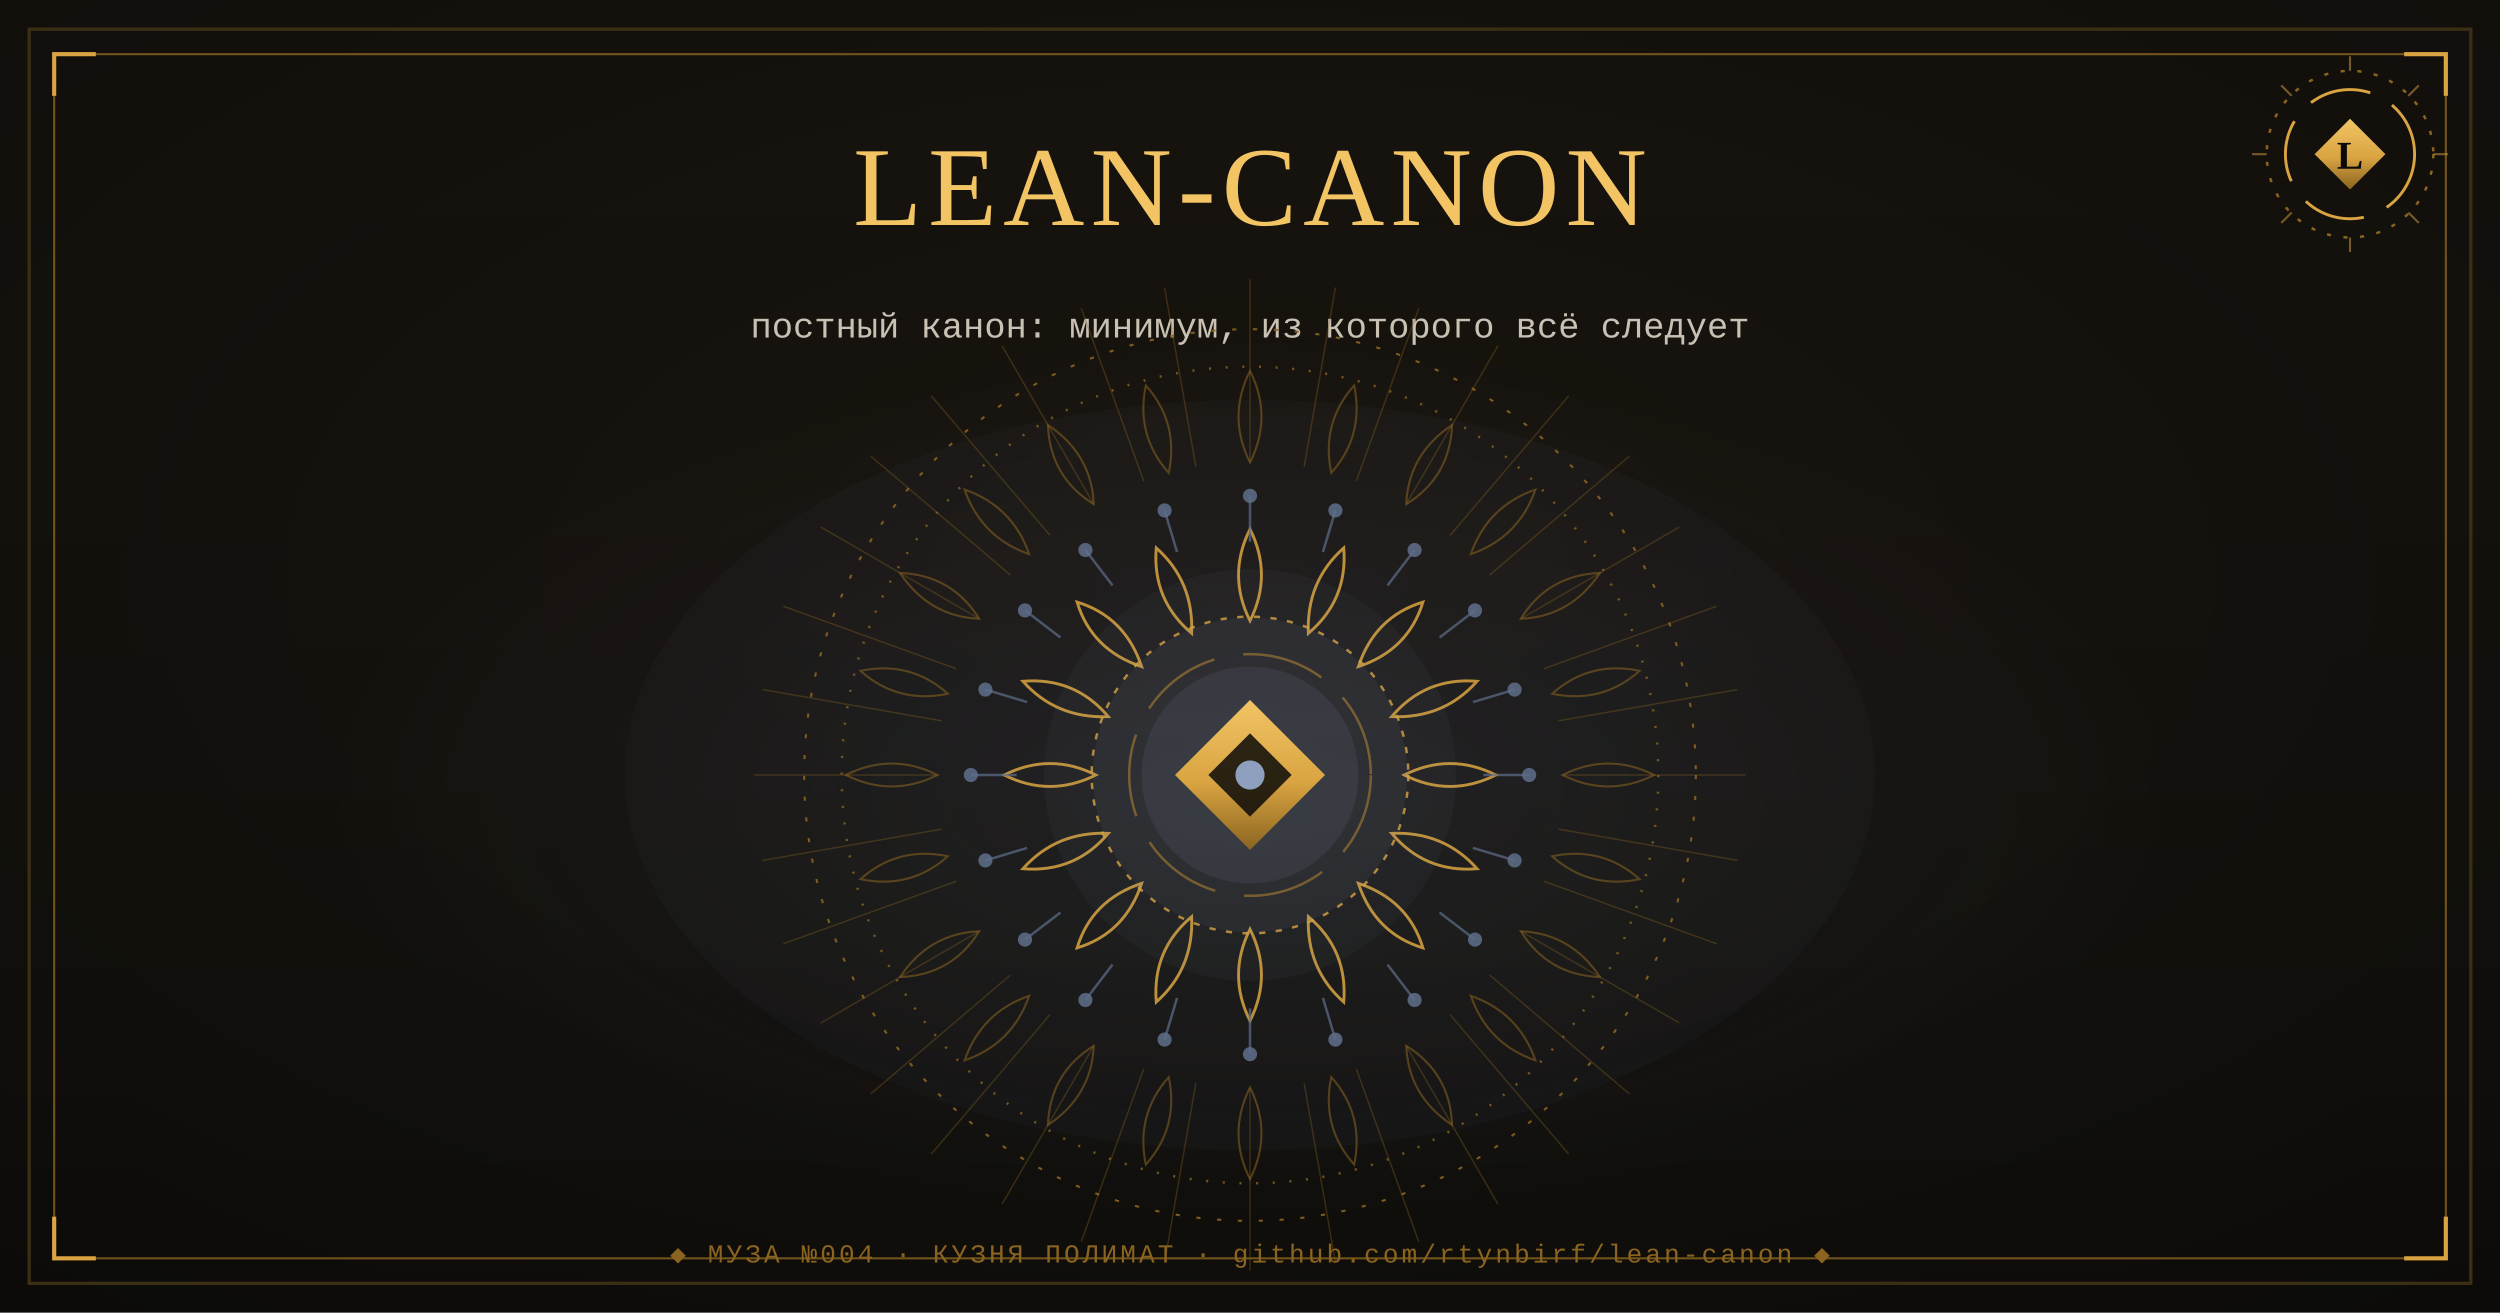
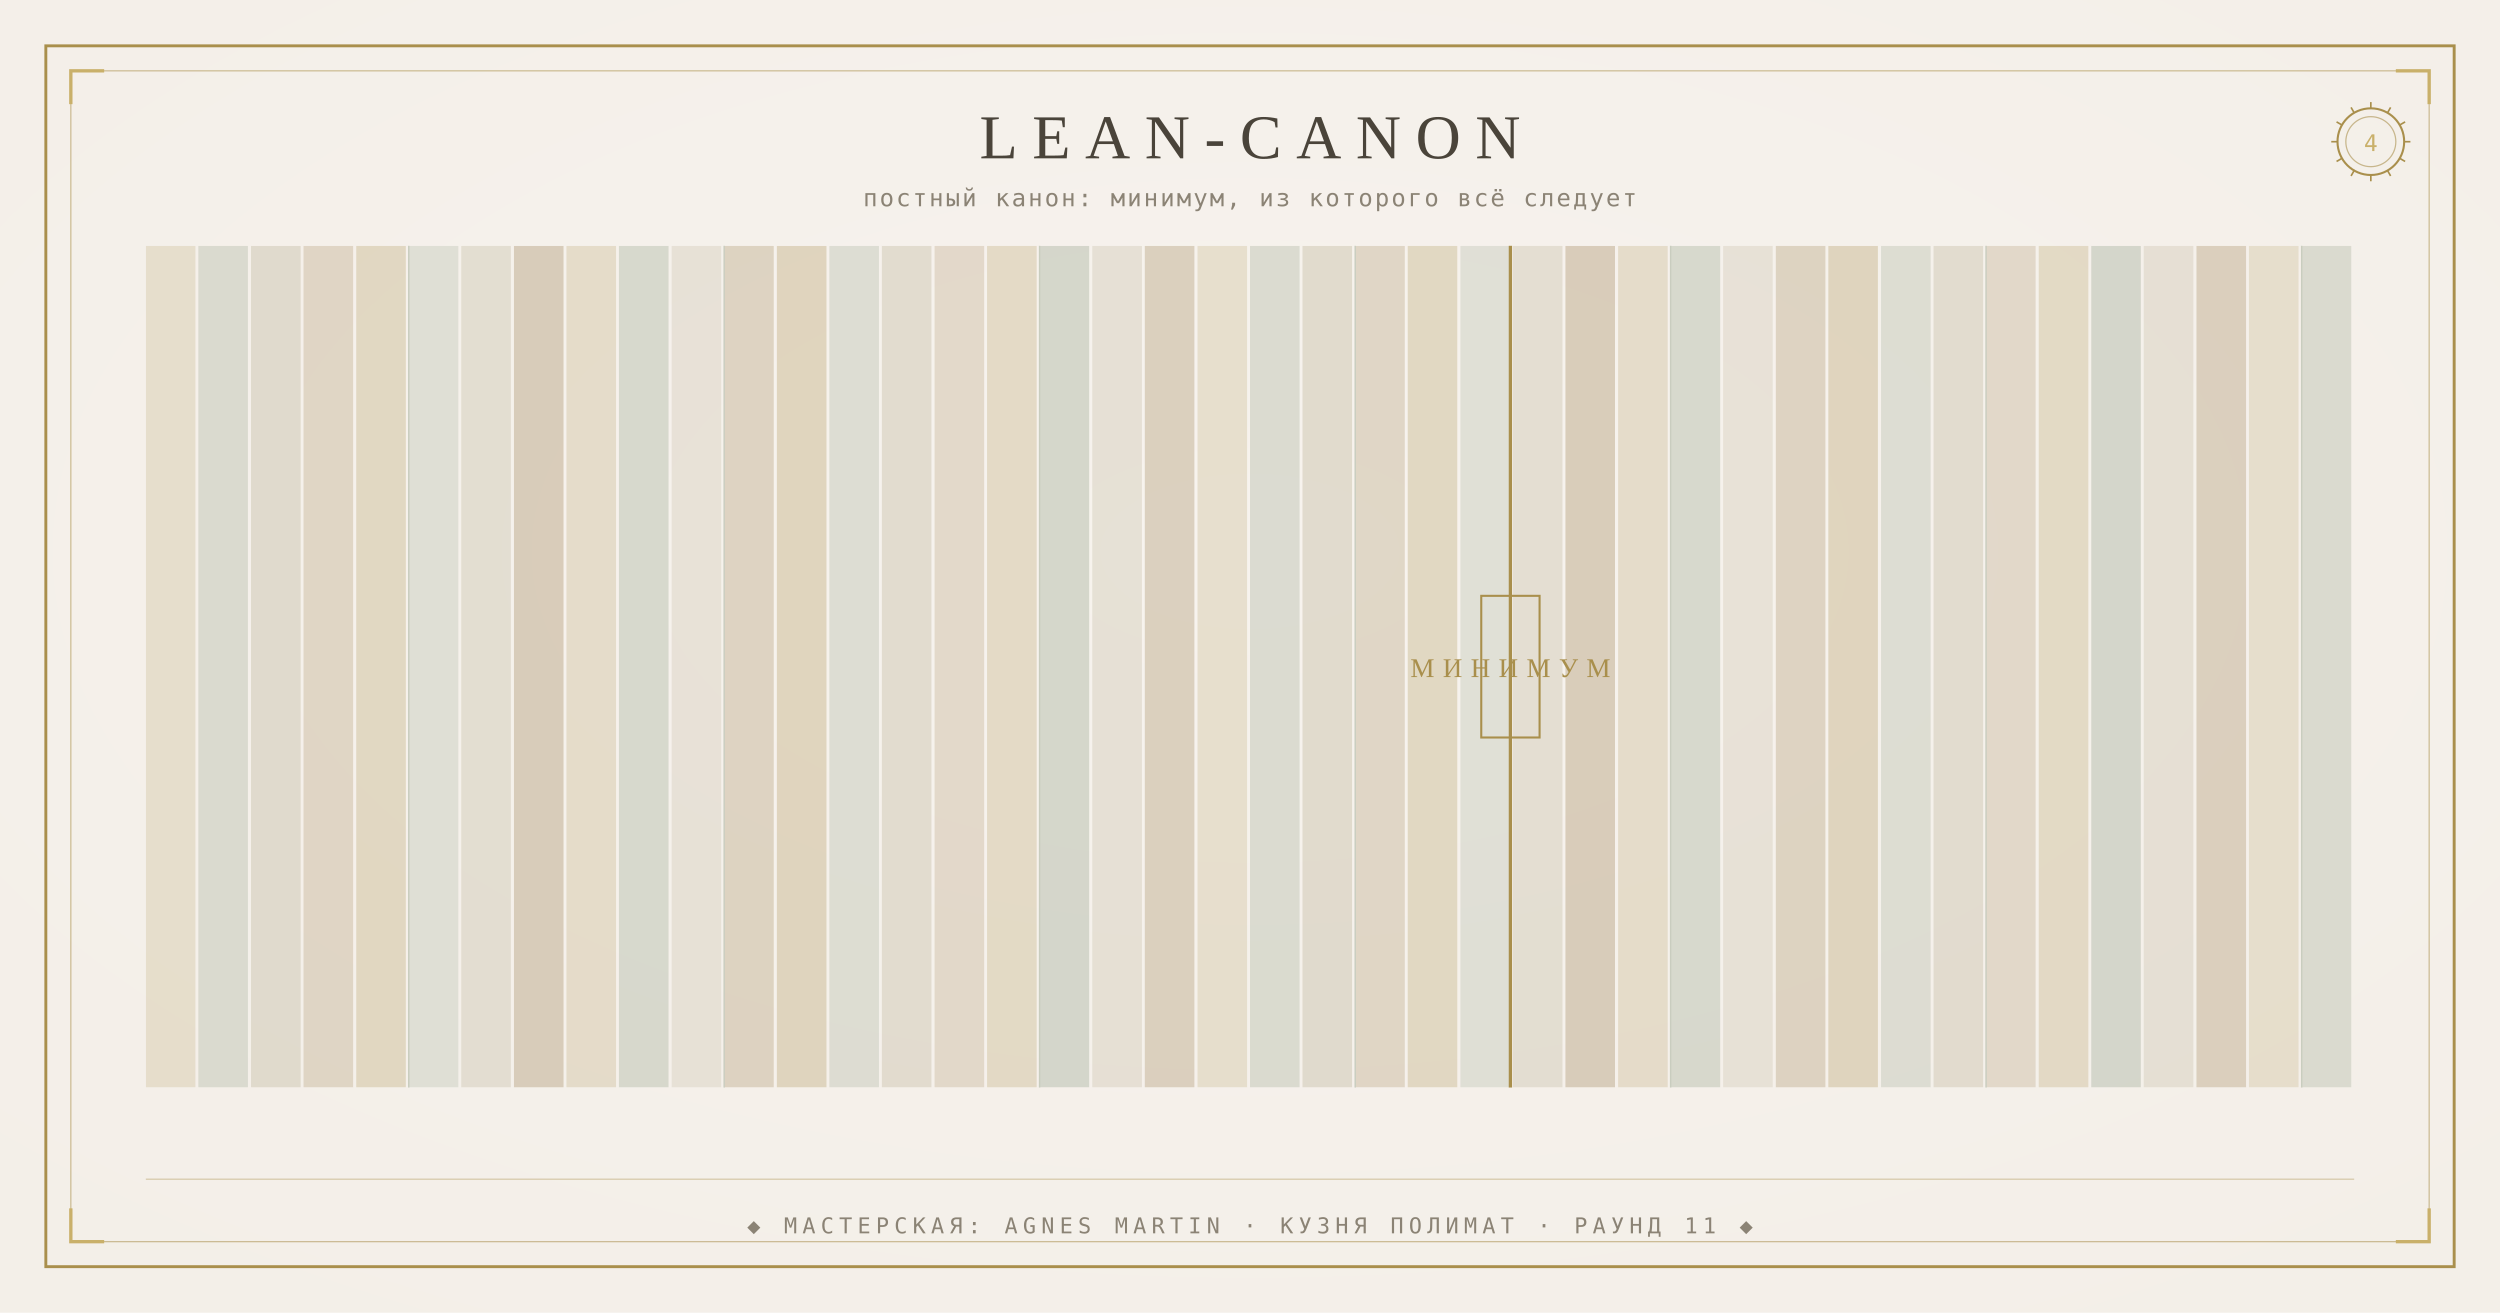
<svg xmlns="http://www.w3.org/2000/svg" viewBox="0 0 1200 630" width="1200" height="630">
-   <defs>
-     <linearGradient id="bg" x1="0" y1="0" x2="0" y2="1">
-       <stop offset="0" stop-color="#17120C" />
-       <stop offset="0.55" stop-color="#12100C" />
-       <stop offset="1" stop-color="#0B0A08" />
-     </linearGradient>
-     <linearGradient id="gGold" x1="0" y1="0" x2="0" y2="1">
-       <stop offset="0" stop-color="#F2C464" />
-       <stop offset="0.55" stop-color="#D9A441" />
-       <stop offset="1" stop-color="#8A6420" />
-     </linearGradient>
-     <linearGradient id="gGoldX" x1="0" y1="0" x2="1" y2="0">
-       <stop offset="0" stop-color="#8A6420" stop-opacity="0" />
-       <stop offset="0.5" stop-color="#F2C464" />
-       <stop offset="1" stop-color="#8A6420" stop-opacity="0" />
-     </linearGradient>
-     <radialGradient id="gVig" cx="0.5" cy="0.44" r="0.85">
-       <stop offset="0" stop-color="#1C1610" />
-       <stop offset="0.6" stop-color="#12100C" />
-       <stop offset="1" stop-color="#0B0A08" />
-     </radialGradient>
-     <radialGradient id="gMood" cx="0.5" cy="0.5" r="0.5">
-       <stop offset="0" stop-color="#5E6E8B" stop-opacity="0.13" />
-       <stop offset="1" stop-color="#5E6E8B" stop-opacity="0" />
-     </radialGradient>
-   </defs>
-   <rect width="1200" height="630" fill="url(#bg)" />
-   <rect width="1200" height="630" fill="url(#gVig)" opacity="0.6" />
-   <rect x="150" y="170" width="900" height="420" fill="url(#gMood)" />
-   <rect x="14" y="14" width="1172" height="602" fill="none" stroke="#3A2E14" stroke-width="1.6" />
-   <rect x="26" y="26" width="1148" height="578" fill="none" stroke="#8A6420" stroke-width="1" opacity="0.8" />
-   <path d="M 26 46 V 26 H 46" stroke="#D9A441" stroke-width="2" fill="none" />
-   <path d="M 1154 26 H 1174 V 46" stroke="#D9A441" stroke-width="2" fill="none" />
-   <path d="M 1174 584 V 604 H 1154" stroke="#D9A441" stroke-width="2" fill="none" />
-   <path d="M 46 604 H 26 V 584" stroke="#D9A441" stroke-width="2" fill="none" />
-   <text x="600" y="108" text-anchor="middle" font-family="Georgia, 'Times New Roman', serif" font-size="54" fill="#F2C464" letter-spacing="3">LEAN-CANON</text>
-   <line x1="240" y1="132" x2="960" y2="132" stroke="url(#gGoldX)" stroke-width="2" />
-   <text x="600" y="162" text-anchor="middle" font-family="'Courier New', monospace" font-size="17" fill="#C9C2B4">постный канон: минимум, из которого всё следует</text>
-   <ellipse cx="600" cy="372" rx="300" ry="180" fill="#5E6E8B" opacity="0.05" />
-   <line x1="750" y1="372" x2="838" y2="372" stroke="#8A6420" stroke-width="0.7" opacity="0.35" />
-   <line x1="748" y1="398" x2="834" y2="413" stroke="#8A6420" stroke-width="0.7" opacity="0.35" />
-   <line x1="741" y1="423" x2="824" y2="453" stroke="#8A6420" stroke-width="0.7" opacity="0.35" />
-   <line x1="730" y1="447" x2="806" y2="491" stroke="#8A6420" stroke-width="0.7" opacity="0.35" />
-   <line x1="715" y1="468" x2="782" y2="525" stroke="#8A6420" stroke-width="0.7" opacity="0.35" />
-   <line x1="696" y1="487" x2="753" y2="554" stroke="#8A6420" stroke-width="0.7" opacity="0.35" />
-   <line x1="675" y1="502" x2="719" y2="578" stroke="#8A6420" stroke-width="0.7" opacity="0.35" />
-   <line x1="651" y1="513" x2="681" y2="596" stroke="#8A6420" stroke-width="0.7" opacity="0.35" />
-   <line x1="626" y1="520" x2="641" y2="606" stroke="#8A6420" stroke-width="0.7" opacity="0.35" />
-   <line x1="600" y1="522" x2="600" y2="610" stroke="#8A6420" stroke-width="0.7" opacity="0.35" />
-   <line x1="574" y1="520" x2="559" y2="606" stroke="#8A6420" stroke-width="0.7" opacity="0.35" />
-   <line x1="549" y1="513" x2="519" y2="596" stroke="#8A6420" stroke-width="0.7" opacity="0.35" />
-   <line x1="525" y1="502" x2="481" y2="578" stroke="#8A6420" stroke-width="0.7" opacity="0.35" />
-   <line x1="504" y1="487" x2="447" y2="554" stroke="#8A6420" stroke-width="0.7" opacity="0.35" />
-   <line x1="485" y1="468" x2="418" y2="525" stroke="#8A6420" stroke-width="0.7" opacity="0.35" />
-   <line x1="470" y1="447" x2="394" y2="491" stroke="#8A6420" stroke-width="0.7" opacity="0.35" />
-   <line x1="459" y1="423" x2="376" y2="453" stroke="#8A6420" stroke-width="0.7" opacity="0.35" />
-   <line x1="452" y1="398" x2="366" y2="413" stroke="#8A6420" stroke-width="0.7" opacity="0.35" />
-   <line x1="450" y1="372" x2="362" y2="372" stroke="#8A6420" stroke-width="0.7" opacity="0.35" />
-   <line x1="452" y1="346" x2="366" y2="331" stroke="#8A6420" stroke-width="0.7" opacity="0.35" />
-   <line x1="459" y1="321" x2="376" y2="291" stroke="#8A6420" stroke-width="0.7" opacity="0.35" />
-   <line x1="470" y1="297" x2="394" y2="253" stroke="#8A6420" stroke-width="0.7" opacity="0.35" />
-   <line x1="485" y1="276" x2="418" y2="219" stroke="#8A6420" stroke-width="0.7" opacity="0.35" />
-   <line x1="504" y1="257" x2="447" y2="190" stroke="#8A6420" stroke-width="0.7" opacity="0.35" />
-   <line x1="525" y1="242" x2="481" y2="166" stroke="#8A6420" stroke-width="0.7" opacity="0.35" />
-   <line x1="549" y1="231" x2="519" y2="148" stroke="#8A6420" stroke-width="0.7" opacity="0.35" />
-   <line x1="574" y1="224" x2="559" y2="138" stroke="#8A6420" stroke-width="0.7" opacity="0.35" />
-   <line x1="600" y1="222" x2="600" y2="134" stroke="#8A6420" stroke-width="0.7" opacity="0.35" />
-   <line x1="626" y1="224" x2="641" y2="138" stroke="#8A6420" stroke-width="0.7" opacity="0.35" />
-   <line x1="651" y1="231" x2="681" y2="148" stroke="#8A6420" stroke-width="0.7" opacity="0.35" />
-   <line x1="675" y1="242" x2="719" y2="166" stroke="#8A6420" stroke-width="0.7" opacity="0.35" />
-   <line x1="696" y1="257" x2="753" y2="190" stroke="#8A6420" stroke-width="0.7" opacity="0.35" />
-   <line x1="715" y1="276" x2="782" y2="219" stroke="#8A6420" stroke-width="0.7" opacity="0.35" />
-   <line x1="730" y1="297" x2="806" y2="253" stroke="#8A6420" stroke-width="0.7" opacity="0.35" />
-   <line x1="741" y1="321" x2="824" y2="291" stroke="#8A6420" stroke-width="0.7" opacity="0.35" />
-   <line x1="748" y1="346" x2="834" y2="331" stroke="#8A6420" stroke-width="0.7" opacity="0.35" />
-   <g opacity="0.9">
-     <circle cx="600" cy="372" r="214" fill="none" stroke="#8A6420" stroke-width="1" stroke-dasharray="2 8" />
-     <animateTransform attributeName="transform" type="rotate" from="0 600 372" to="360 600 372" dur="120s" repeatCount="indefinite" />
+   <rect width="1200" height="630" fill="#F2EEE6" />
+   <radialGradient id="vig4" cx="0.5" cy="0.42" r="0.95">
+     <stop offset="0" stop-color="#F7F4EE" />
+     <stop offset="1" stop-color="#F2EEE6" />
+   </radialGradient>
+   <rect width="1200" height="630" fill="url(#vig4)" opacity="0.9" />
+   <rect x="22" y="22" width="1156" height="586" fill="none" stroke="#A98F4C" stroke-width="1.4" />
+   <rect x="34" y="34" width="1132" height="562" fill="none" stroke="#A98F4C" stroke-width="0.6" opacity="0.55" />
+   <path d="M 34 50 L 34 34 L 50 34" fill="none" stroke="#C9B06A" stroke-width="1.6" />
+   <path d="M 1166 50 L 1166 34 L 1150 34" fill="none" stroke="#C9B06A" stroke-width="1.6" />
+   <path d="M 34 580 L 34 596 L 50 596" fill="none" stroke="#C9B06A" stroke-width="1.6" />
+   <path d="M 1166 580 L 1166 596 L 1150 596" fill="none" stroke="#C9B06A" stroke-width="1.6" />
+   <text x="600.0" y="76" text-anchor="middle" font-family="Georgia, 'Times New Roman', serif" font-size="30" fill="#4A443A" letter-spacing="7">LEAN-CANON</text>
+   <text x="600.0" y="99" text-anchor="middle" font-family="'Cascadia Mono', ui-monospace, Consolas, monospace" font-size="11.5" fill="#8B8375" letter-spacing="1">постный канон: минимум, из которого всё следует</text>
+   <g transform="translate(1138,68)">
+     <circle r="16" fill="none" stroke="#A98F4C" stroke-width="1" />
+     <circle r="12" fill="none" stroke="#A98F4C" stroke-width="0.6" opacity="0.6" />
+     <text y="4.5" text-anchor="middle" font-family="'Cascadia Mono', ui-monospace, Consolas, monospace" font-size="11" fill="#C9B06A">4</text>
+     <g stroke="#A98F4C" stroke-width="0.8">
+       <line x1="0" y1="-19" x2="0" y2="-16" transform="rotate(0)" />
+       <line x1="0" y1="-19" x2="0" y2="-16" transform="rotate(30)" />
+       <line x1="0" y1="-19" x2="0" y2="-16" transform="rotate(60)" />
+       <line x1="0" y1="-19" x2="0" y2="-16" transform="rotate(90)" />
+       <line x1="0" y1="-19" x2="0" y2="-16" transform="rotate(120)" />
+       <line x1="0" y1="-19" x2="0" y2="-16" transform="rotate(150)" />
+       <line x1="0" y1="-19" x2="0" y2="-16" transform="rotate(180)" />
+       <line x1="0" y1="-19" x2="0" y2="-16" transform="rotate(210)" />
+       <line x1="0" y1="-19" x2="0" y2="-16" transform="rotate(240)" />
+       <line x1="0" y1="-19" x2="0" y2="-16" transform="rotate(270)" />
+       <line x1="0" y1="-19" x2="0" y2="-16" transform="rotate(300)" />
+       <line x1="0" y1="-19" x2="0" y2="-16" transform="rotate(330)" />
+     </g>
  </g>
-   <g>
-     <path d="M 674 372 Q 696 383 718 372 Q 696 361 674 372 Z" fill="none" stroke="#D9A441" stroke-width="1.4" opacity="0.85" />
-     <path d="M 668 400 Q 684 419 709 417 Q 693 399 668 400 Z" fill="none" stroke="#D9A441" stroke-width="1.4" opacity="0.85" />
-     <path d="M 652 424 Q 660 448 683 455 Q 676 432 652 424 Z" fill="none" stroke="#D9A441" stroke-width="1.4" opacity="0.85" />
-     <path d="M 628 440 Q 627 465 645 481 Q 647 456 628 440 Z" fill="none" stroke="#D9A441" stroke-width="1.4" opacity="0.85" />
-     <path d="M 600 446 Q 589 468 600 490 Q 611 468 600 446 Z" fill="none" stroke="#D9A441" stroke-width="1.4" opacity="0.85" />
-     <path d="M 572 440 Q 553 456 555 481 Q 573 465 572 440 Z" fill="none" stroke="#D9A441" stroke-width="1.4" opacity="0.85" />
-     <path d="M 548 424 Q 524 432 517 455 Q 540 448 548 424 Z" fill="none" stroke="#D9A441" stroke-width="1.4" opacity="0.85" />
-     <path d="M 532 400 Q 507 399 491 417 Q 516 419 532 400 Z" fill="none" stroke="#D9A441" stroke-width="1.4" opacity="0.85" />
-     <path d="M 526 372 Q 504 361 482 372 Q 504 383 526 372 Z" fill="none" stroke="#D9A441" stroke-width="1.4" opacity="0.85" />
-     <path d="M 532 344 Q 516 325 491 327 Q 507 345 532 344 Z" fill="none" stroke="#D9A441" stroke-width="1.4" opacity="0.85" />
-     <path d="M 548 320 Q 540 296 517 289 Q 524 312 548 320 Z" fill="none" stroke="#D9A441" stroke-width="1.4" opacity="0.85" />
-     <path d="M 572 304 Q 573 279 555 263 Q 553 288 572 304 Z" fill="none" stroke="#D9A441" stroke-width="1.4" opacity="0.85" />
-     <path d="M 600 298 Q 611 276 600 254 Q 589 276 600 298 Z" fill="none" stroke="#D9A441" stroke-width="1.4" opacity="0.85" />
-     <path d="M 628 304 Q 647 288 645 263 Q 627 279 628 304 Z" fill="none" stroke="#D9A441" stroke-width="1.4" opacity="0.85" />
-     <path d="M 652 320 Q 676 312 683 289 Q 660 296 652 320 Z" fill="none" stroke="#D9A441" stroke-width="1.4" opacity="0.85" />
-     <path d="M 668 344 Q 693 345 709 327 Q 684 325 668 344 Z" fill="none" stroke="#D9A441" stroke-width="1.4" opacity="0.85" />
+   <line x1="70" y1="566" x2="1130" y2="566" stroke="#A98F4C" stroke-width="0.5" opacity="0.5" />
+   <text x="600.0" y="592" text-anchor="middle" font-family="'Cascadia Mono', ui-monospace, Consolas, monospace" font-size="10.5" fill="#8B8375" letter-spacing="2.5">◆ МАСТЕРСКАЯ: AGNES MARTIN · КУЗНЯ ПОЛИМАТ · РАУНД 11 ◆</text>
+   <clipPath id="clip4">
+     <rect x="70" y="118" width="1060" height="404" />
+   </clipPath>
+   <g clip-path="url(#clip4)">
+     <rect x="70.0" y="118" width="23.8" height="404" fill="#D8CBAE" opacity="0.50" />
+     <rect x="95.2" y="118" width="23.8" height="404" fill="#C9CDBF" opacity="0.62" />
+     <rect x="120.5" y="118" width="23.8" height="404" fill="#D9D2C2" opacity="0.74" />
+     <rect x="145.7" y="118" width="23.8" height="404" fill="#CFC0A8" opacity="0.56" />
+     <rect x="171.0" y="118" width="23.8" height="404" fill="#D8CBAE" opacity="0.68" />
+     <rect x="196.2" y="118" width="23.8" height="404" fill="#C9CDBF" opacity="0.50" />
+     <line x1="196.2" y1="118" x2="196.2" y2="522" stroke="#C9CDBF" stroke-width="0.7" />
+     <rect x="221.4" y="118" width="23.8" height="404" fill="#D9D2C2" opacity="0.62" />
+     <rect x="246.7" y="118" width="23.8" height="404" fill="#CFC0A8" opacity="0.74" />
+     <rect x="271.9" y="118" width="23.8" height="404" fill="#D8CBAE" opacity="0.56" />
+     <rect x="297.1" y="118" width="23.8" height="404" fill="#C9CDBF" opacity="0.68" />
+     <rect x="322.4" y="118" width="23.8" height="404" fill="#D9D2C2" opacity="0.50" />
+     <rect x="347.6" y="118" width="23.8" height="404" fill="#CFC0A8" opacity="0.62" />
+     <line x1="347.6" y1="118" x2="347.6" y2="522" stroke="#C9CDBF" stroke-width="0.7" />
+     <rect x="372.9" y="118" width="23.8" height="404" fill="#D8CBAE" opacity="0.74" />
+     <rect x="398.1" y="118" width="23.8" height="404" fill="#C9CDBF" opacity="0.56" />
+     <rect x="423.3" y="118" width="23.8" height="404" fill="#D9D2C2" opacity="0.68" />
+     <rect x="448.6" y="118" width="23.8" height="404" fill="#CFC0A8" opacity="0.50" />
+     <rect x="473.8" y="118" width="23.8" height="404" fill="#D8CBAE" opacity="0.62" />
+     <rect x="499.0" y="118" width="23.8" height="404" fill="#C9CDBF" opacity="0.74" />
+     <line x1="499.0" y1="118" x2="499.0" y2="522" stroke="#C9CDBF" stroke-width="0.7" />
+     <rect x="524.3" y="118" width="23.8" height="404" fill="#D9D2C2" opacity="0.56" />
+     <rect x="549.5" y="118" width="23.8" height="404" fill="#CFC0A8" opacity="0.68" />
+     <rect x="574.8" y="118" width="23.8" height="404" fill="#D8CBAE" opacity="0.50" />
+     <rect x="600.0" y="118" width="23.8" height="404" fill="#C9CDBF" opacity="0.62" />
+     <rect x="625.2" y="118" width="23.8" height="404" fill="#D9D2C2" opacity="0.74" />
+     <rect x="650.5" y="118" width="23.8" height="404" fill="#CFC0A8" opacity="0.56" />
+     <line x1="650.5" y1="118" x2="650.5" y2="522" stroke="#C9CDBF" stroke-width="0.7" />
+     <rect x="675.7" y="118" width="23.8" height="404" fill="#D8CBAE" opacity="0.68" />
+     <rect x="701.0" y="118" width="23.8" height="404" fill="#C9CDBF" opacity="0.50" />
+     <rect x="726.2" y="118" width="23.8" height="404" fill="#D9D2C2" opacity="0.62" />
+     <rect x="751.4" y="118" width="23.8" height="404" fill="#CFC0A8" opacity="0.74" />
+     <rect x="776.7" y="118" width="23.8" height="404" fill="#D8CBAE" opacity="0.56" />
+     <rect x="801.9" y="118" width="23.8" height="404" fill="#C9CDBF" opacity="0.68" />
+     <line x1="801.9" y1="118" x2="801.9" y2="522" stroke="#C9CDBF" stroke-width="0.7" />
+     <rect x="827.1" y="118" width="23.8" height="404" fill="#D9D2C2" opacity="0.50" />
+     <rect x="852.4" y="118" width="23.8" height="404" fill="#CFC0A8" opacity="0.62" />
+     <rect x="877.6" y="118" width="23.8" height="404" fill="#D8CBAE" opacity="0.74" />
+     <rect x="902.9" y="118" width="23.8" height="404" fill="#C9CDBF" opacity="0.56" />
+     <rect x="928.1" y="118" width="23.8" height="404" fill="#D9D2C2" opacity="0.68" />
+     <rect x="953.3" y="118" width="23.8" height="404" fill="#CFC0A8" opacity="0.50" />
+     <line x1="953.3" y1="118" x2="953.3" y2="522" stroke="#C9CDBF" stroke-width="0.7" />
+     <rect x="978.6" y="118" width="23.8" height="404" fill="#D8CBAE" opacity="0.62" />
+     <rect x="1003.8" y="118" width="23.8" height="404" fill="#C9CDBF" opacity="0.74" />
+     <rect x="1029.0" y="118" width="23.8" height="404" fill="#D9D2C2" opacity="0.56" />
+     <rect x="1054.3" y="118" width="23.8" height="404" fill="#CFC0A8" opacity="0.68" />
+     <rect x="1079.5" y="118" width="23.8" height="404" fill="#D8CBAE" opacity="0.50" />
+     <rect x="1104.8" y="118" width="23.8" height="404" fill="#C9CDBF" opacity="0.62" />
+     <line x1="1104.8" y1="118" x2="1104.8" y2="522" stroke="#C9CDBF" stroke-width="0.7" />
+     <line x1="725" y1="118" x2="725" y2="522" stroke="#A98F4C" stroke-width="1.6" />
+     <rect x="711" y="286" width="28" height="68" fill="none" stroke="#A98F4C" stroke-width="1" />
+     <text x="725" y="325" text-anchor="middle" font-family="Georgia, 'Times New Roman', serif" font-size="13" fill="#A98F4C" letter-spacing="4">МИНИМУМ</text>
  </g>
-   <g>
-     <path d="M 712 372 L 734 372" stroke="#5E6E8B" stroke-width="1.2" opacity="0.7" />
-     <circle cx="734" cy="372" r="3.4" fill="#5E6E8B" opacity="0.85" />
-     <path d="M 707 407 L 727 413" stroke="#5E6E8B" stroke-width="1.2" opacity="0.7" />
-     <circle cx="727" cy="413" r="3.4" fill="#5E6E8B" opacity="0.85" />
-     <path d="M 691 438 L 708 451" stroke="#5E6E8B" stroke-width="1.2" opacity="0.7" />
-     <circle cx="708" cy="451" r="3.4" fill="#5E6E8B" opacity="0.85" />
-     <path d="M 666 463 L 679 480" stroke="#5E6E8B" stroke-width="1.2" opacity="0.7" />
-     <circle cx="679" cy="480" r="3.4" fill="#5E6E8B" opacity="0.85" />
-     <path d="M 635 479 L 641 499" stroke="#5E6E8B" stroke-width="1.2" opacity="0.7" />
-     <circle cx="641" cy="499" r="3.4" fill="#5E6E8B" opacity="0.85" />
-     <path d="M 600 484 L 600 506" stroke="#5E6E8B" stroke-width="1.2" opacity="0.7" />
-     <circle cx="600" cy="506" r="3.4" fill="#5E6E8B" opacity="0.85" />
-     <path d="M 565 479 L 559 499" stroke="#5E6E8B" stroke-width="1.2" opacity="0.7" />
-     <circle cx="559" cy="499" r="3.4" fill="#5E6E8B" opacity="0.85" />
-     <path d="M 534 463 L 521 480" stroke="#5E6E8B" stroke-width="1.2" opacity="0.7" />
-     <circle cx="521" cy="480" r="3.4" fill="#5E6E8B" opacity="0.85" />
-     <path d="M 509 438 L 492 451" stroke="#5E6E8B" stroke-width="1.2" opacity="0.7" />
-     <circle cx="492" cy="451" r="3.4" fill="#5E6E8B" opacity="0.85" />
-     <path d="M 493 407 L 473 413" stroke="#5E6E8B" stroke-width="1.2" opacity="0.7" />
-     <circle cx="473" cy="413" r="3.4" fill="#5E6E8B" opacity="0.85" />
-     <path d="M 488 372 L 466 372" stroke="#5E6E8B" stroke-width="1.2" opacity="0.7" />
-     <circle cx="466" cy="372" r="3.4" fill="#5E6E8B" opacity="0.85" />
-     <path d="M 493 337 L 473 331" stroke="#5E6E8B" stroke-width="1.2" opacity="0.7" />
-     <circle cx="473" cy="331" r="3.4" fill="#5E6E8B" opacity="0.85" />
-     <path d="M 509 306 L 492 293" stroke="#5E6E8B" stroke-width="1.2" opacity="0.7" />
-     <circle cx="492" cy="293" r="3.4" fill="#5E6E8B" opacity="0.85" />
-     <path d="M 534 281 L 521 264" stroke="#5E6E8B" stroke-width="1.2" opacity="0.7" />
-     <circle cx="521" cy="264" r="3.4" fill="#5E6E8B" opacity="0.85" />
-     <path d="M 565 265 L 559 245" stroke="#5E6E8B" stroke-width="1.2" opacity="0.7" />
-     <circle cx="559" cy="245" r="3.4" fill="#5E6E8B" opacity="0.85" />
-     <path d="M 600 260 L 600 238" stroke="#5E6E8B" stroke-width="1.2" opacity="0.7" />
-     <circle cx="600" cy="238" r="3.4" fill="#5E6E8B" opacity="0.85" />
-     <path d="M 635 265 L 641 245" stroke="#5E6E8B" stroke-width="1.2" opacity="0.7" />
-     <circle cx="641" cy="245" r="3.4" fill="#5E6E8B" opacity="0.85" />
-     <path d="M 666 281 L 679 264" stroke="#5E6E8B" stroke-width="1.2" opacity="0.7" />
-     <circle cx="679" cy="264" r="3.4" fill="#5E6E8B" opacity="0.85" />
-     <path d="M 691 306 L 708 293" stroke="#5E6E8B" stroke-width="1.2" opacity="0.7" />
-     <circle cx="708" cy="293" r="3.4" fill="#5E6E8B" opacity="0.85" />
-     <path d="M 707 337 L 727 331" stroke="#5E6E8B" stroke-width="1.2" opacity="0.7" />
-     <circle cx="727" cy="331" r="3.4" fill="#5E6E8B" opacity="0.85" />
-   </g>
-   <g>
-     <path d="M 750 372 Q 772 383 794 372 Q 772 361 750 372 Z" fill="none" stroke="#8A6420" stroke-width="1" opacity="0.55" />
-     <path d="M 745 411 Q 763 427 787 422 Q 769 406 745 411 Z" fill="none" stroke="#8A6420" stroke-width="1" opacity="0.55" />
-     <path d="M 730 447 Q 743 468 768 469 Q 754 448 730 447 Z" fill="none" stroke="#8A6420" stroke-width="1" opacity="0.55" />
-     <path d="M 706 478 Q 714 501 737 509 Q 729 486 706 478 Z" fill="none" stroke="#8A6420" stroke-width="1" opacity="0.55" />
-     <path d="M 675 502 Q 676 526 697 540 Q 696 515 675 502 Z" fill="none" stroke="#8A6420" stroke-width="1" opacity="0.55" />
-     <path d="M 639 517 Q 634 541 650 559 Q 655 535 639 517 Z" fill="none" stroke="#8A6420" stroke-width="1" opacity="0.55" />
-     <path d="M 600 522 Q 589 544 600 566 Q 611 544 600 522 Z" fill="none" stroke="#8A6420" stroke-width="1" opacity="0.55" />
-     <path d="M 561 517 Q 545 535 550 559 Q 566 541 561 517 Z" fill="none" stroke="#8A6420" stroke-width="1" opacity="0.55" />
-     <path d="M 525 502 Q 504 515 503 540 Q 524 526 525 502 Z" fill="none" stroke="#8A6420" stroke-width="1" opacity="0.55" />
-     <path d="M 494 478 Q 471 486 463 509 Q 486 501 494 478 Z" fill="none" stroke="#8A6420" stroke-width="1" opacity="0.55" />
-     <path d="M 470 447 Q 446 448 432 469 Q 457 468 470 447 Z" fill="none" stroke="#8A6420" stroke-width="1" opacity="0.55" />
-     <path d="M 455 411 Q 431 406 413 422 Q 437 427 455 411 Z" fill="none" stroke="#8A6420" stroke-width="1" opacity="0.55" />
-     <path d="M 450 372 Q 428 361 406 372 Q 428 383 450 372 Z" fill="none" stroke="#8A6420" stroke-width="1" opacity="0.55" />
-     <path d="M 455 333 Q 437 317 413 322 Q 431 338 455 333 Z" fill="none" stroke="#8A6420" stroke-width="1" opacity="0.55" />
-     <path d="M 470 297 Q 457 276 432 275 Q 446 296 470 297 Z" fill="none" stroke="#8A6420" stroke-width="1" opacity="0.55" />
-     <path d="M 494 266 Q 486 243 463 235 Q 471 258 494 266 Z" fill="none" stroke="#8A6420" stroke-width="1" opacity="0.55" />
-     <path d="M 525 242 Q 524 218 503 204 Q 504 229 525 242 Z" fill="none" stroke="#8A6420" stroke-width="1" opacity="0.55" />
-     <path d="M 561 227 Q 566 203 550 185 Q 545 209 561 227 Z" fill="none" stroke="#8A6420" stroke-width="1" opacity="0.55" />
-     <path d="M 600 222 Q 611 200 600 178 Q 589 200 600 222 Z" fill="none" stroke="#8A6420" stroke-width="1" opacity="0.55" />
-     <path d="M 639 227 Q 655 209 650 185 Q 634 203 639 227 Z" fill="none" stroke="#8A6420" stroke-width="1" opacity="0.55" />
-     <path d="M 675 242 Q 696 229 697 204 Q 676 218 675 242 Z" fill="none" stroke="#8A6420" stroke-width="1" opacity="0.55" />
-     <path d="M 706 266 Q 729 258 737 235 Q 714 243 706 266 Z" fill="none" stroke="#8A6420" stroke-width="1" opacity="0.55" />
-     <path d="M 730 297 Q 754 296 768 275 Q 743 276 730 297 Z" fill="none" stroke="#8A6420" stroke-width="1" opacity="0.55" />
-     <path d="M 745 333 Q 769 338 787 322 Q 763 317 745 333 Z" fill="none" stroke="#8A6420" stroke-width="1" opacity="0.55" />
-   </g>
-   <circle cx="600" cy="372" r="58" fill="none" stroke="#8A6420" stroke-width="1.2" stroke-dasharray="40 14" opacity="0.8" />
-   <circle cx="600" cy="372" r="76" fill="none" stroke="#D9A441" stroke-width="1.2" stroke-dasharray="3 5" opacity="0.8" />
-   <circle cx="600" cy="372" r="196" fill="none" stroke="#8A6420" stroke-width="1.2" stroke-dasharray="1 7" opacity="0.8" />
-   <circle cx="600.0" cy="372.0" r="98.8" fill="#8FA0BF" opacity="0.045" />
-   <circle cx="600.0" cy="372.0" r="75.4" fill="#8FA0BF" opacity="0.075" />
-   <circle cx="600.0" cy="372.0" r="52.0" fill="#8FA0BF" opacity="0.105" />
-   <path d="M 600 336 L 636 372 L 600 408 L 564 372 Z" fill="url(#gGold)" />
-   <path d="M 600 352 L 620 372 L 600 392 L 580 372 Z" fill="#0B0A08" opacity="0.85" />
-   <circle cx="600" cy="372" r="7" fill="#8FA0BF" />
-   <circle cx="1128" cy="74" r="40" fill="none" stroke="#8A6420" stroke-width="1.2" stroke-dasharray="2 6" />
-   <circle cx="1128" cy="74" r="31" fill="none" stroke="#D9A441" stroke-width="1.4" stroke-dasharray="30 12" />
-   <line x1="1128" y1="34" x2="1128" y2="27" stroke="#D9A441" stroke-width="1" opacity="0.5" />
-   <line x1="1156" y1="46" x2="1161" y2="41" stroke="#D9A441" stroke-width="1" opacity="0.5" />
-   <line x1="1168" y1="74" x2="1175" y2="74" stroke="#D9A441" stroke-width="1" opacity="0.5" />
-   <line x1="1156" y1="102" x2="1161" y2="107" stroke="#D9A441" stroke-width="1" opacity="0.5" />
-   <line x1="1128" y1="114" x2="1128" y2="121" stroke="#D9A441" stroke-width="1" opacity="0.5" />
-   <line x1="1100" y1="102" x2="1095" y2="107" stroke="#D9A441" stroke-width="1" opacity="0.5" />
-   <line x1="1088" y1="74" x2="1081" y2="74" stroke="#D9A441" stroke-width="1" opacity="0.5" />
-   <line x1="1100" y1="46" x2="1095" y2="41" stroke="#D9A441" stroke-width="1" opacity="0.5" />
-   <path d="M 1128 57 L 1145 74 L 1128 91 L 1111 74 Z" fill="url(#gGold)" />
-   <text x="1128" y="81" text-anchor="middle" font-family="Georgia, 'Times New Roman', serif" font-size="19" fill="#0B0A08" font-weight="bold">L</text>
-   <text x="600" y="606" text-anchor="middle" font-family="'Courier New', monospace" font-size="12.5" fill="#8A6420" letter-spacing="1.5">◆ МУЗА №004 · КУЗНЯ ПОЛИМАТ · github.com/rtynbirf/lean-canon ◆</text>
</svg>
